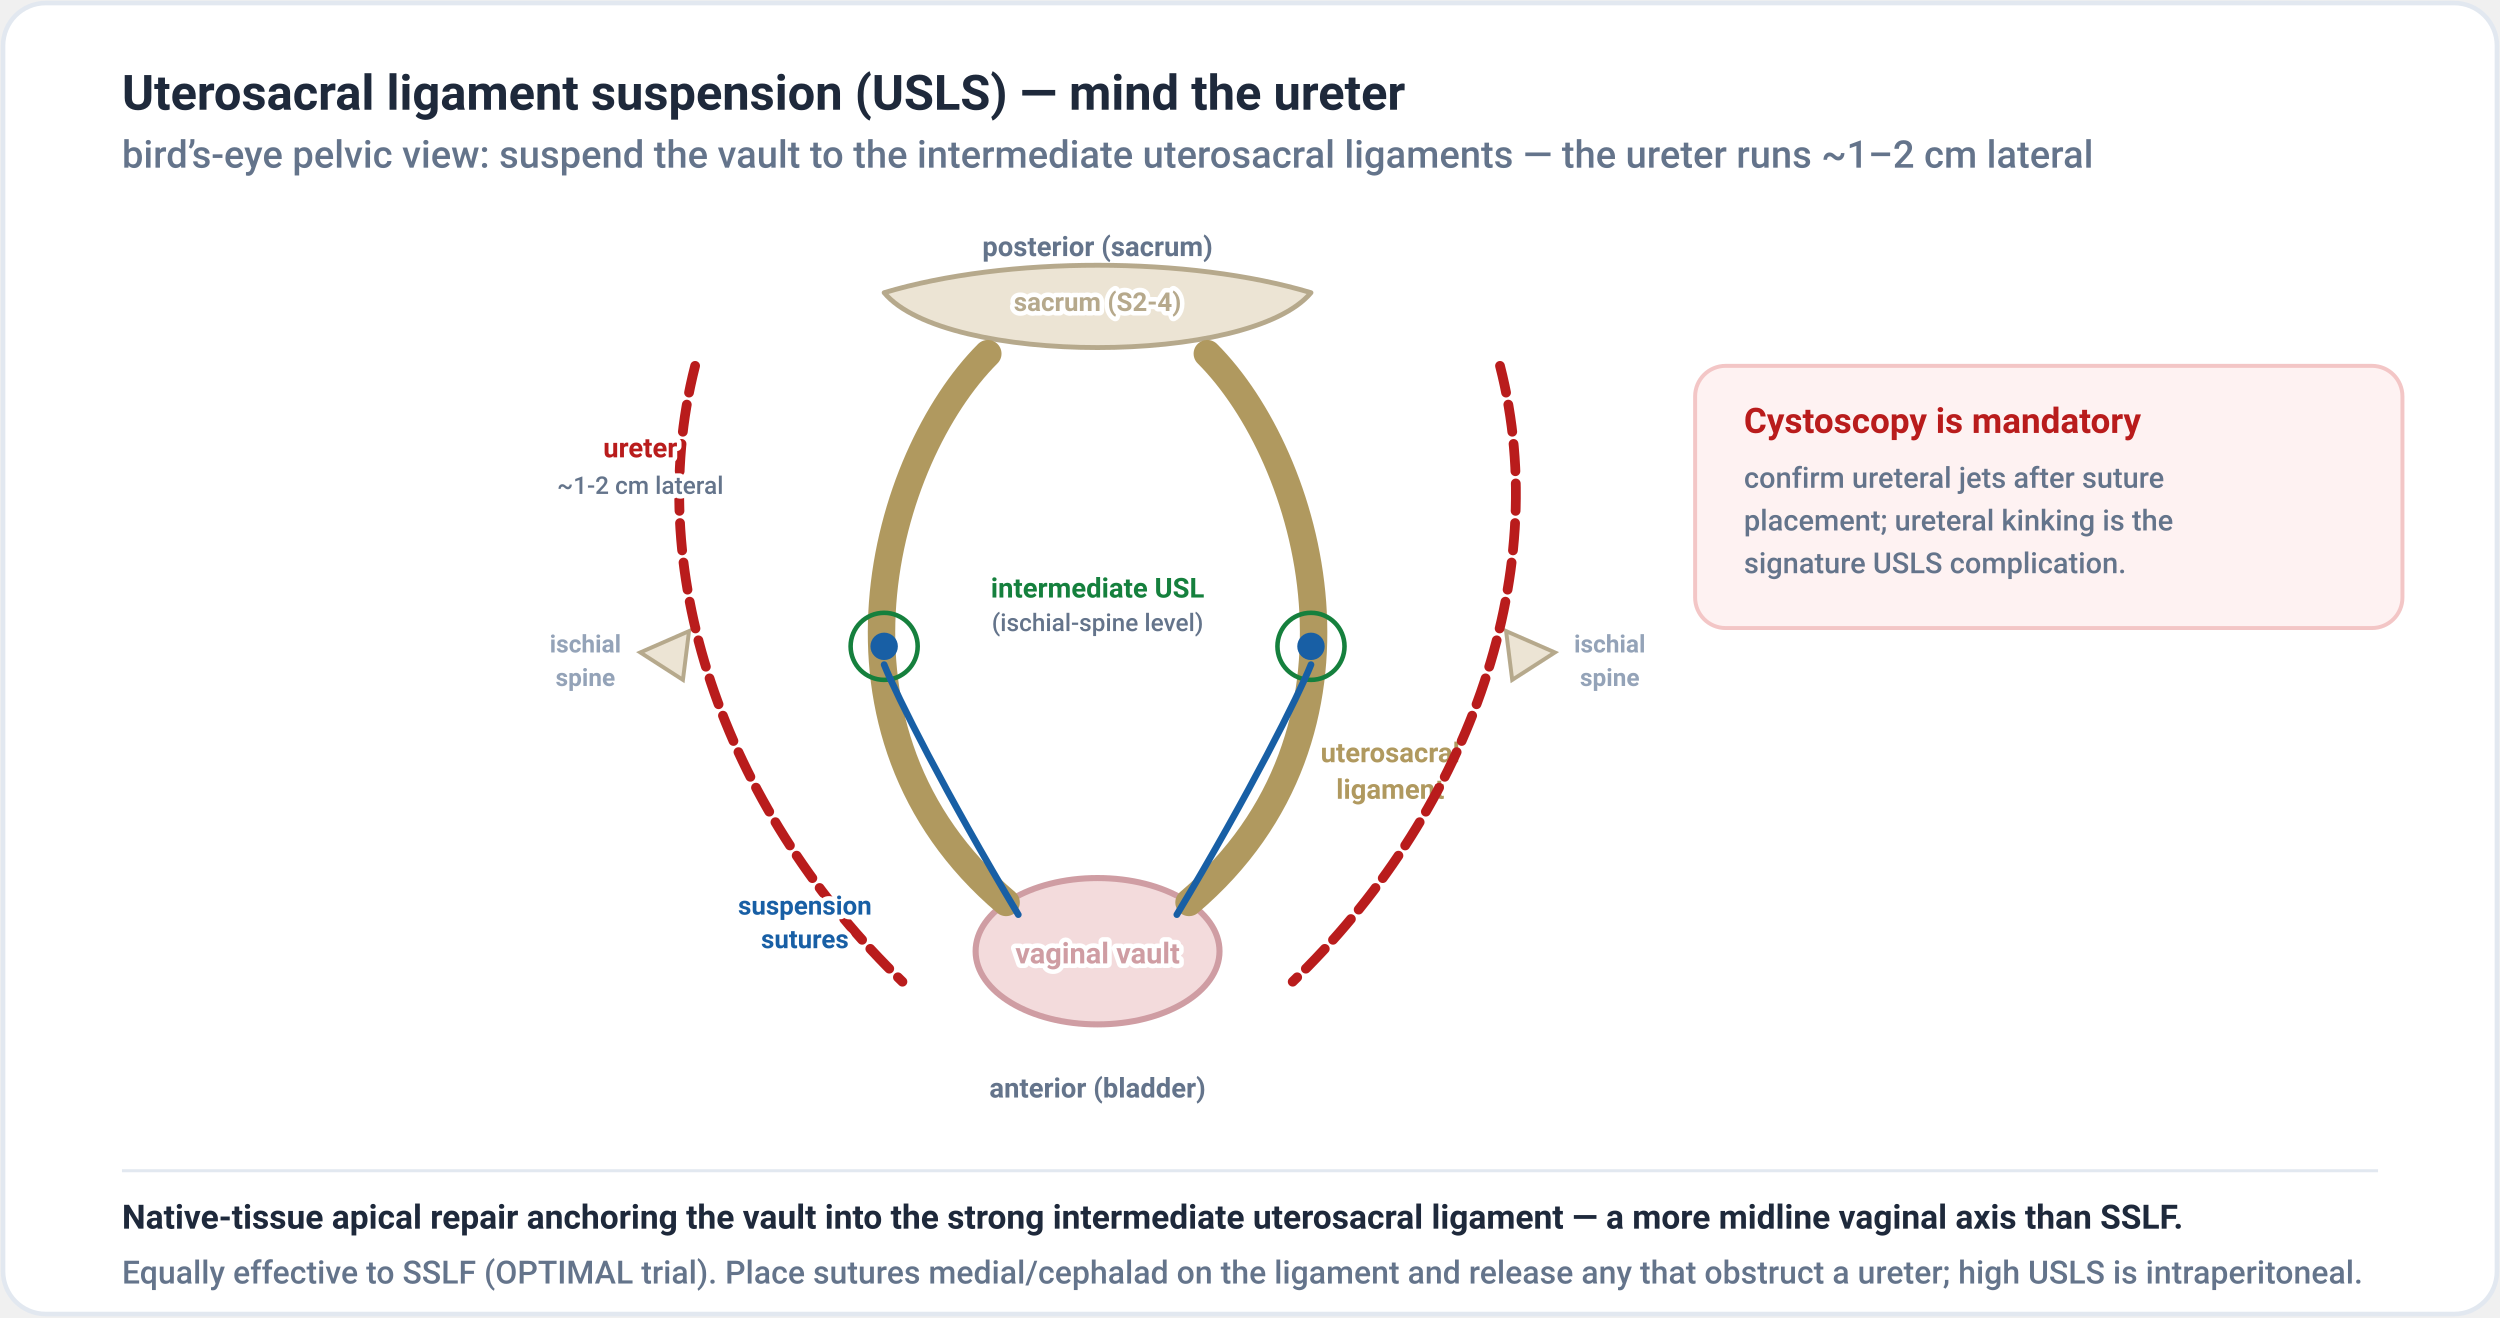
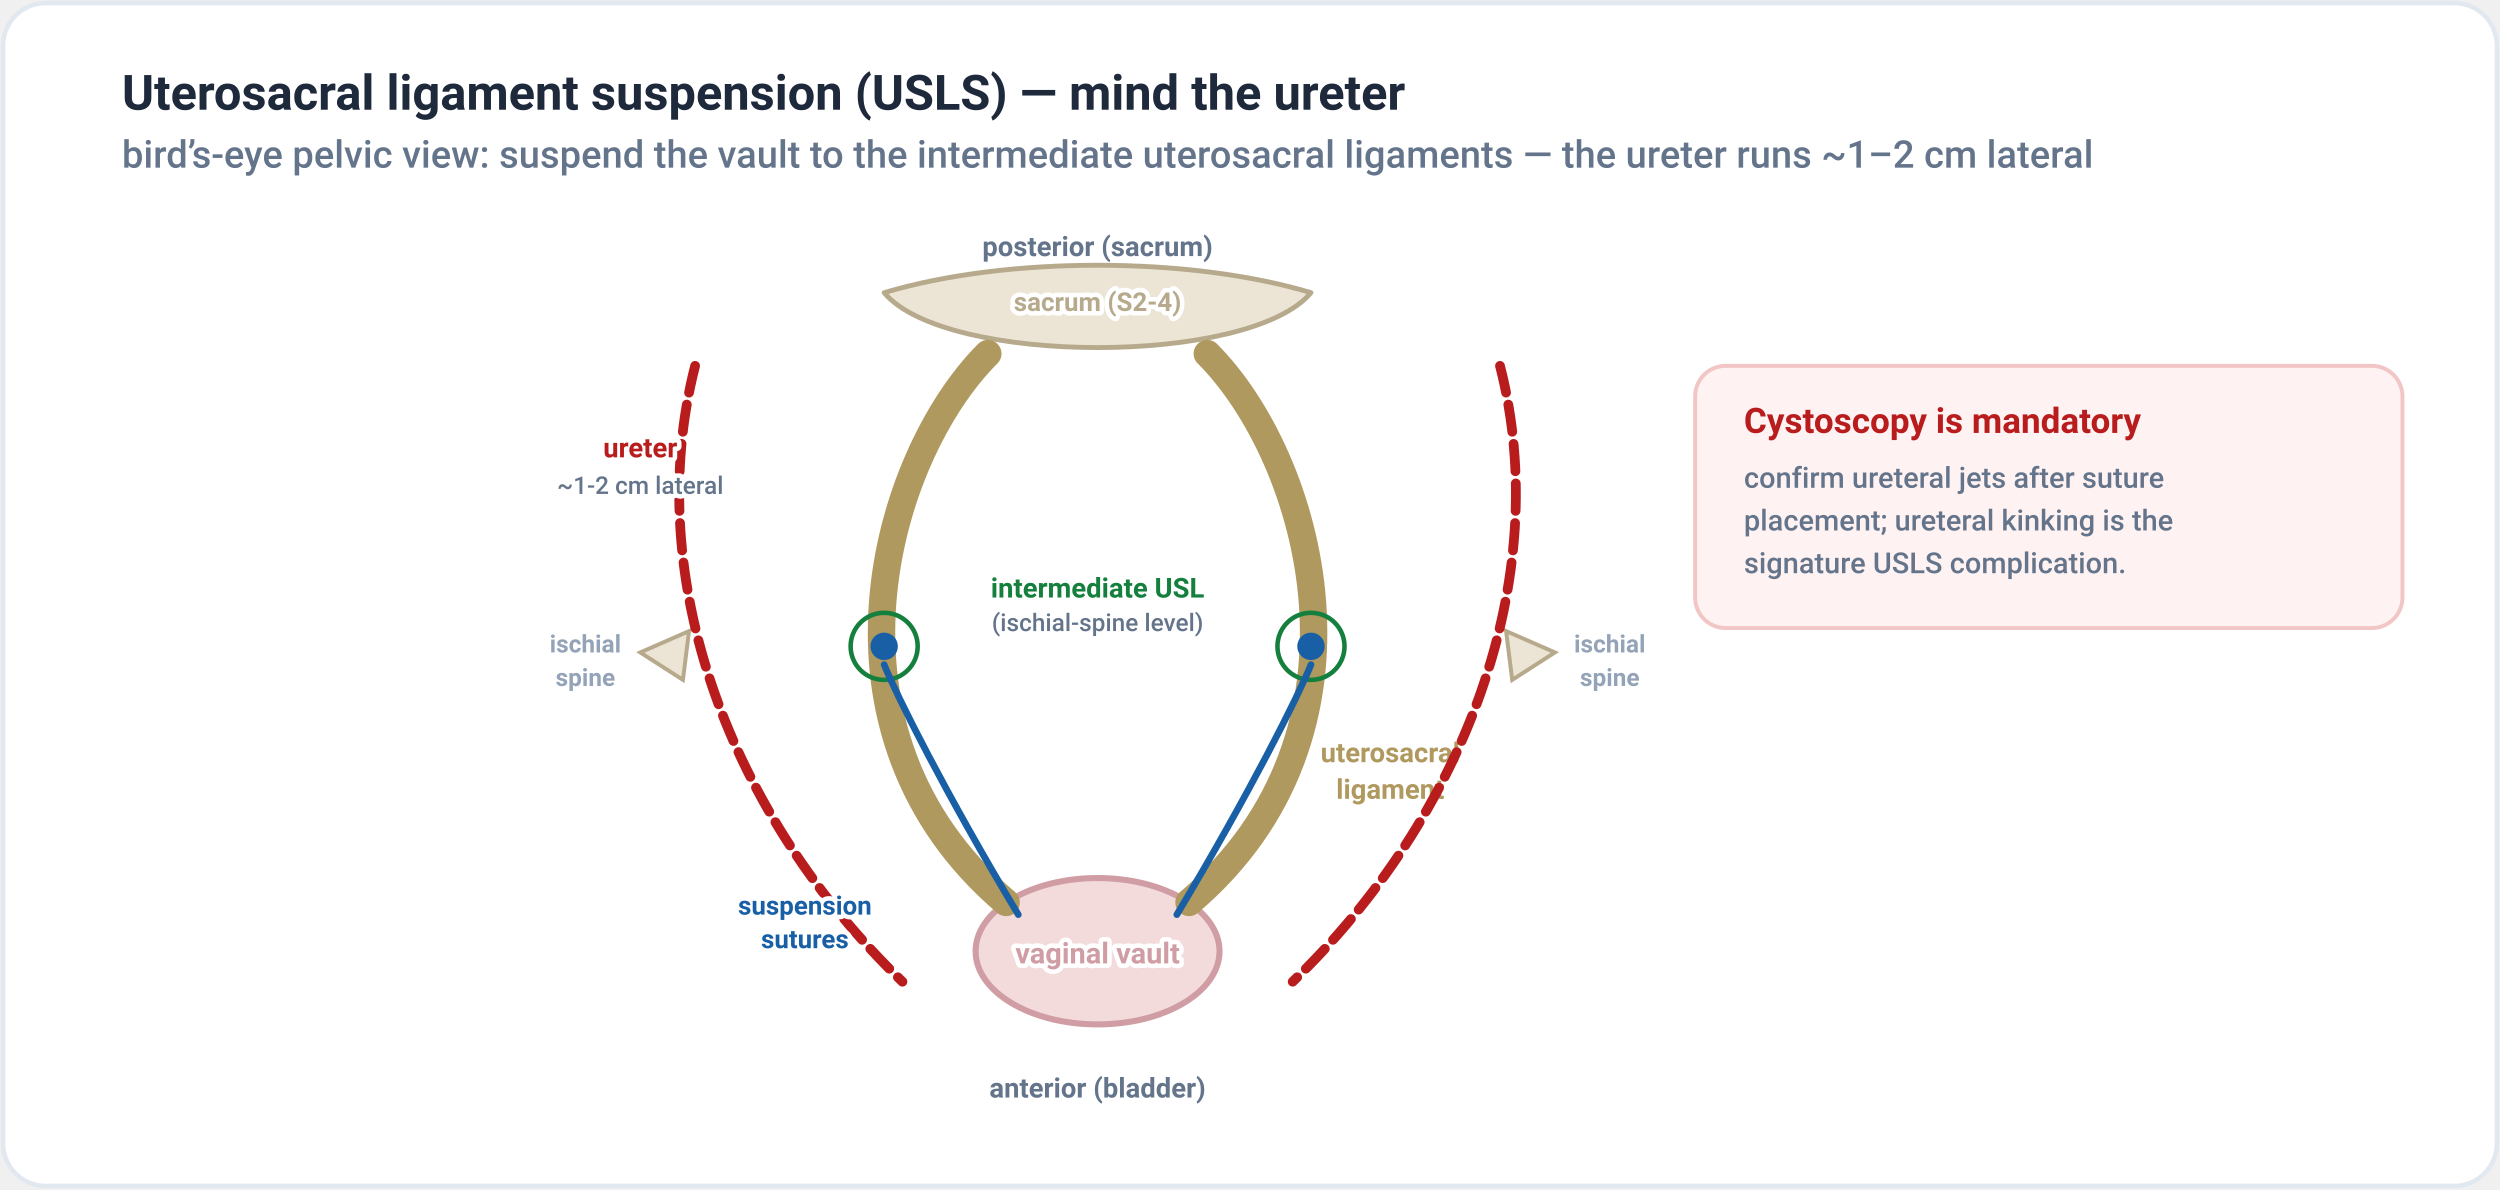
- <svg xmlns="http://www.w3.org/2000/svg" viewBox="0 0 820 432" width="820" height="432" role="img" aria-label="Uterosacral ligament suspension shown in a bird's-eye pelvic view with the sacrum posterior at top and the bladder anterior at bottom. The vaginal vault is suspended by sutures to the intermediate portion of each uterosacral ligament at the ischial-spine level and drawn back toward the sacrum. The ureters run about 1 to 2 centimeters lateral to the ligaments, the signature danger, so intraoperative cystoscopy is mandatory to confirm ureteral jets after suture placement; ureteral kinking is the characteristic complication. Key: a native-tissue apical repair equally effective to sacrospinous ligament fixation in the OPTIMAL trial, restoring a near-midline vaginal axis, placing sutures medial and cephalad on the ligament and releasing any suture that obstructs a ureter.">
-   <rect x="1" y="1" width="818" height="430" rx="14" fill="#FFFFFF" stroke="#E2E8F0" stroke-width="1.5" />
+ <svg xmlns="http://www.w3.org/2000/svg" viewBox="0 0 820 390" width="820" height="390" role="img" aria-label="Uterosacral ligament suspension shown in a bird's-eye pelvic view with the sacrum posterior at top and the bladder anterior at bottom. The vaginal vault is suspended by sutures to the intermediate portion of each uterosacral ligament at the ischial-spine level and drawn back toward the sacrum. The ureters run about 1 to 2 centimeters lateral to the ligaments, the signature danger, so intraoperative cystoscopy is mandatory to confirm ureteral jets after suture placement; ureteral kinking is the characteristic complication. Key: a native-tissue apical repair equally effective to sacrospinous ligament fixation in the OPTIMAL trial, restoring a near-midline vaginal axis, placing sutures medial and cephalad on the ligament and releasing any suture that obstructs a ureter.">
+   <rect x="1" y="1" width="818" height="388" rx="14" fill="#FFFFFF" stroke="#E2E8F0" stroke-width="1.5" />
  <text x="40" y="36" text-anchor="start" font-family="-apple-system, 'Segoe UI', Roboto, Helvetica, Arial, sans-serif" font-size="16" font-weight="700" fill="#1E293B">Uterosacral ligament suspension (USLS) — mind the ureter</text>
  <text x="40" y="55" text-anchor="start" font-family="-apple-system, 'Segoe UI', Roboto, Helvetica, Arial, sans-serif" font-size="12.5" font-weight="500" fill="#64748B">bird’s-eye pelvic view: suspend the vault to the intermediate uterosacral ligaments — the ureter runs ~1–2 cm lateral</text>
  <text x="360" y="84" text-anchor="middle" font-family="-apple-system, 'Segoe UI', Roboto, Helvetica, Arial, sans-serif" font-size="9" font-weight="700" fill="#64748B">posterior (sacrum)</text>
  <text x="360" y="360" text-anchor="middle" font-family="-apple-system, 'Segoe UI', Roboto, Helvetica, Arial, sans-serif" font-size="9" font-weight="700" fill="#64748B">anterior (bladder)</text>
  <path d="M 290 96 C 330 84, 390 84, 430 96 C 410 120, 310 120, 290 96 Z" fill="#ECE4D4" stroke="#B6A98C" stroke-width="1.6" stroke-linejoin="round" />
  <text x="360" y="102" text-anchor="middle" font-family="-apple-system, 'Segoe UI', Roboto, Helvetica, Arial, sans-serif" font-size="8.5" font-weight="700" fill="#B6A98C" paint-order="stroke" stroke="#FFFFFF" stroke-width="3" stroke-linejoin="round">sacrum (S2-4)</text>
  <path d="M 210 214 l 16 -7 l -2 16 z" fill="#ECE4D4" stroke="#B6A98C" stroke-width="1.3" />
  <text x="192" y="214" text-anchor="middle" font-family="-apple-system, 'Segoe UI', Roboto, Helvetica, Arial, sans-serif" font-size="8" font-weight="600" fill="#94A3B8" paint-order="stroke" stroke="#FFFFFF" stroke-width="3" stroke-linejoin="round">ischial</text>
  <text x="192" y="225" text-anchor="middle" font-family="-apple-system, 'Segoe UI', Roboto, Helvetica, Arial, sans-serif" font-size="8" font-weight="600" fill="#94A3B8" paint-order="stroke" stroke="#FFFFFF" stroke-width="3" stroke-linejoin="round">spine</text>
  <path d="M 510 214 l -16 -7 l 2 16 z" fill="#ECE4D4" stroke="#B6A98C" stroke-width="1.3" />
  <text x="528" y="214" text-anchor="middle" font-family="-apple-system, 'Segoe UI', Roboto, Helvetica, Arial, sans-serif" font-size="8" font-weight="600" fill="#94A3B8" paint-order="stroke" stroke="#FFFFFF" stroke-width="3" stroke-linejoin="round">ischial</text>
  <text x="528" y="225" text-anchor="middle" font-family="-apple-system, 'Segoe UI', Roboto, Helvetica, Arial, sans-serif" font-size="8" font-weight="600" fill="#94A3B8" paint-order="stroke" stroke="#FFFFFF" stroke-width="3" stroke-linejoin="round">spine</text>
  <ellipse cx="360" cy="312" rx="40" ry="24" fill="#F3DBDC" stroke="#CF9DA3" stroke-width="2" />
  <text x="360" y="316" text-anchor="middle" font-family="-apple-system, 'Segoe UI', Roboto, Helvetica, Arial, sans-serif" font-size="9.5" font-weight="700" fill="#CF9DA3" paint-order="stroke" stroke="#FFFFFF" stroke-width="3" stroke-linejoin="round">vaginal vault</text>
  <path d="M 330 296 C 264 240, 290 150, 324 116" fill="none" stroke="#B0995F" stroke-width="9" stroke-linecap="round" />
  <path d="M 390 296 C 456 240, 430 150, 396 116" fill="none" stroke="#B0995F" stroke-width="9" stroke-linecap="round" />
  <text x="456" y="250" text-anchor="middle" font-family="-apple-system, 'Segoe UI', Roboto, Helvetica, Arial, sans-serif" font-size="9" font-weight="700" fill="#B0995F" paint-order="stroke" stroke="#FFFFFF" stroke-width="3" stroke-linejoin="round">uterosacral</text>
  <text x="456" y="262" text-anchor="middle" font-family="-apple-system, 'Segoe UI', Roboto, Helvetica, Arial, sans-serif" font-size="9" font-weight="700" fill="#B0995F" paint-order="stroke" stroke="#FFFFFF" stroke-width="3" stroke-linejoin="round">ligament</text>
  <path d="M 228 120 C 210 190, 240 268, 296 322" fill="none" stroke="#B91C1C" stroke-width="3.2" stroke-linecap="round" stroke-dasharray="9 4" />
  <path d="M 492 120 C 510 190, 480 268, 424 322" fill="none" stroke="#B91C1C" stroke-width="3.2" stroke-linecap="round" stroke-dasharray="9 4" />
  <text x="210" y="150" text-anchor="middle" font-family="-apple-system, 'Segoe UI', Roboto, Helvetica, Arial, sans-serif" font-size="9" font-weight="700" fill="#B91C1C" paint-order="stroke" stroke="#FFFFFF" stroke-width="3" stroke-linejoin="round">ureter</text>
  <text x="210" y="162" text-anchor="middle" font-family="-apple-system, 'Segoe UI', Roboto, Helvetica, Arial, sans-serif" font-size="8" font-weight="500" fill="#64748B" paint-order="stroke" stroke="#FFFFFF" stroke-width="3" stroke-linejoin="round">~1-2 cm lateral</text>
  <circle cx="290" cy="212" r="4.5" fill="#185FA5" />
  <circle cx="290" cy="212" r="11" fill="none" stroke="#15803D" stroke-width="1.5" />
  <path d="M 334 300 C 310 260, 294 228, 290 218" fill="none" stroke="#185FA5" stroke-width="2.2" stroke-linecap="round" />
  <circle cx="430" cy="212" r="4.5" fill="#185FA5" />
  <circle cx="430" cy="212" r="11" fill="none" stroke="#15803D" stroke-width="1.5" />
  <path d="M 386 300 C 410 260, 426 228, 430 218" fill="none" stroke="#185FA5" stroke-width="2.2" stroke-linecap="round" />
  <text x="360" y="196" text-anchor="middle" font-family="-apple-system, 'Segoe UI', Roboto, Helvetica, Arial, sans-serif" font-size="9" font-weight="700" fill="#15803D" paint-order="stroke" stroke="#FFFFFF" stroke-width="3" stroke-linejoin="round">intermediate USL</text>
  <text x="360" y="207" text-anchor="middle" font-family="-apple-system, 'Segoe UI', Roboto, Helvetica, Arial, sans-serif" font-size="8" font-weight="500" fill="#64748B" paint-order="stroke" stroke="#FFFFFF" stroke-width="3" stroke-linejoin="round">(ischial-spine level)</text>
  <text x="264" y="300" text-anchor="middle" font-family="-apple-system, 'Segoe UI', Roboto, Helvetica, Arial, sans-serif" font-size="8.5" font-weight="700" fill="#185FA5" paint-order="stroke" stroke="#FFFFFF" stroke-width="3" stroke-linejoin="round">suspension</text>
  <text x="264" y="311" text-anchor="middle" font-family="-apple-system, 'Segoe UI', Roboto, Helvetica, Arial, sans-serif" font-size="8.5" font-weight="700" fill="#185FA5" paint-order="stroke" stroke="#FFFFFF" stroke-width="3" stroke-linejoin="round">sutures</text>
  <rect x="556" y="120" width="232" height="86" rx="10" fill="#FEF2F2" stroke="#F3C6C6" stroke-width="1.3" />
  <text x="572" y="142" text-anchor="start" font-family="-apple-system, 'Segoe UI', Roboto, Helvetica, Arial, sans-serif" font-size="11.5" font-weight="700" fill="#B91C1C">Cystoscopy is mandatory</text>
  <text x="572" y="160" text-anchor="start" font-family="-apple-system, 'Segoe UI', Roboto, Helvetica, Arial, sans-serif" font-size="9.5" font-weight="500" fill="#64748B">confirm ureteral jets after suture</text>
  <text x="572" y="174" text-anchor="start" font-family="-apple-system, 'Segoe UI', Roboto, Helvetica, Arial, sans-serif" font-size="9.5" font-weight="500" fill="#64748B">placement; ureteral kinking is the</text>
  <text x="572" y="188" text-anchor="start" font-family="-apple-system, 'Segoe UI', Roboto, Helvetica, Arial, sans-serif" font-size="9.5" font-weight="500" fill="#64748B">signature USLS complication.</text>
-   <line x1="40" y1="384" x2="780" y2="384" stroke="#E2E8F0" stroke-width="1" />
-   <text x="40" y="403" text-anchor="start" font-family="-apple-system, 'Segoe UI', Roboto, Helvetica, Arial, sans-serif" font-size="11" font-weight="600" fill="#1E293B">Native-tissue apical repair anchoring the vault into the strong intermediate uterosacral ligament — a more midline vaginal axis than SSLF.</text>
-   <text x="40" y="421" text-anchor="start" font-family="-apple-system, 'Segoe UI', Roboto, Helvetica, Arial, sans-serif" font-size="10.5" font-weight="500" fill="#64748B">Equally effective to SSLF (OPTIMAL trial). Place sutures medial/cephalad on the ligament and release any that obstruct a ureter; high USLS is intraperitoneal.</text>
</svg>
